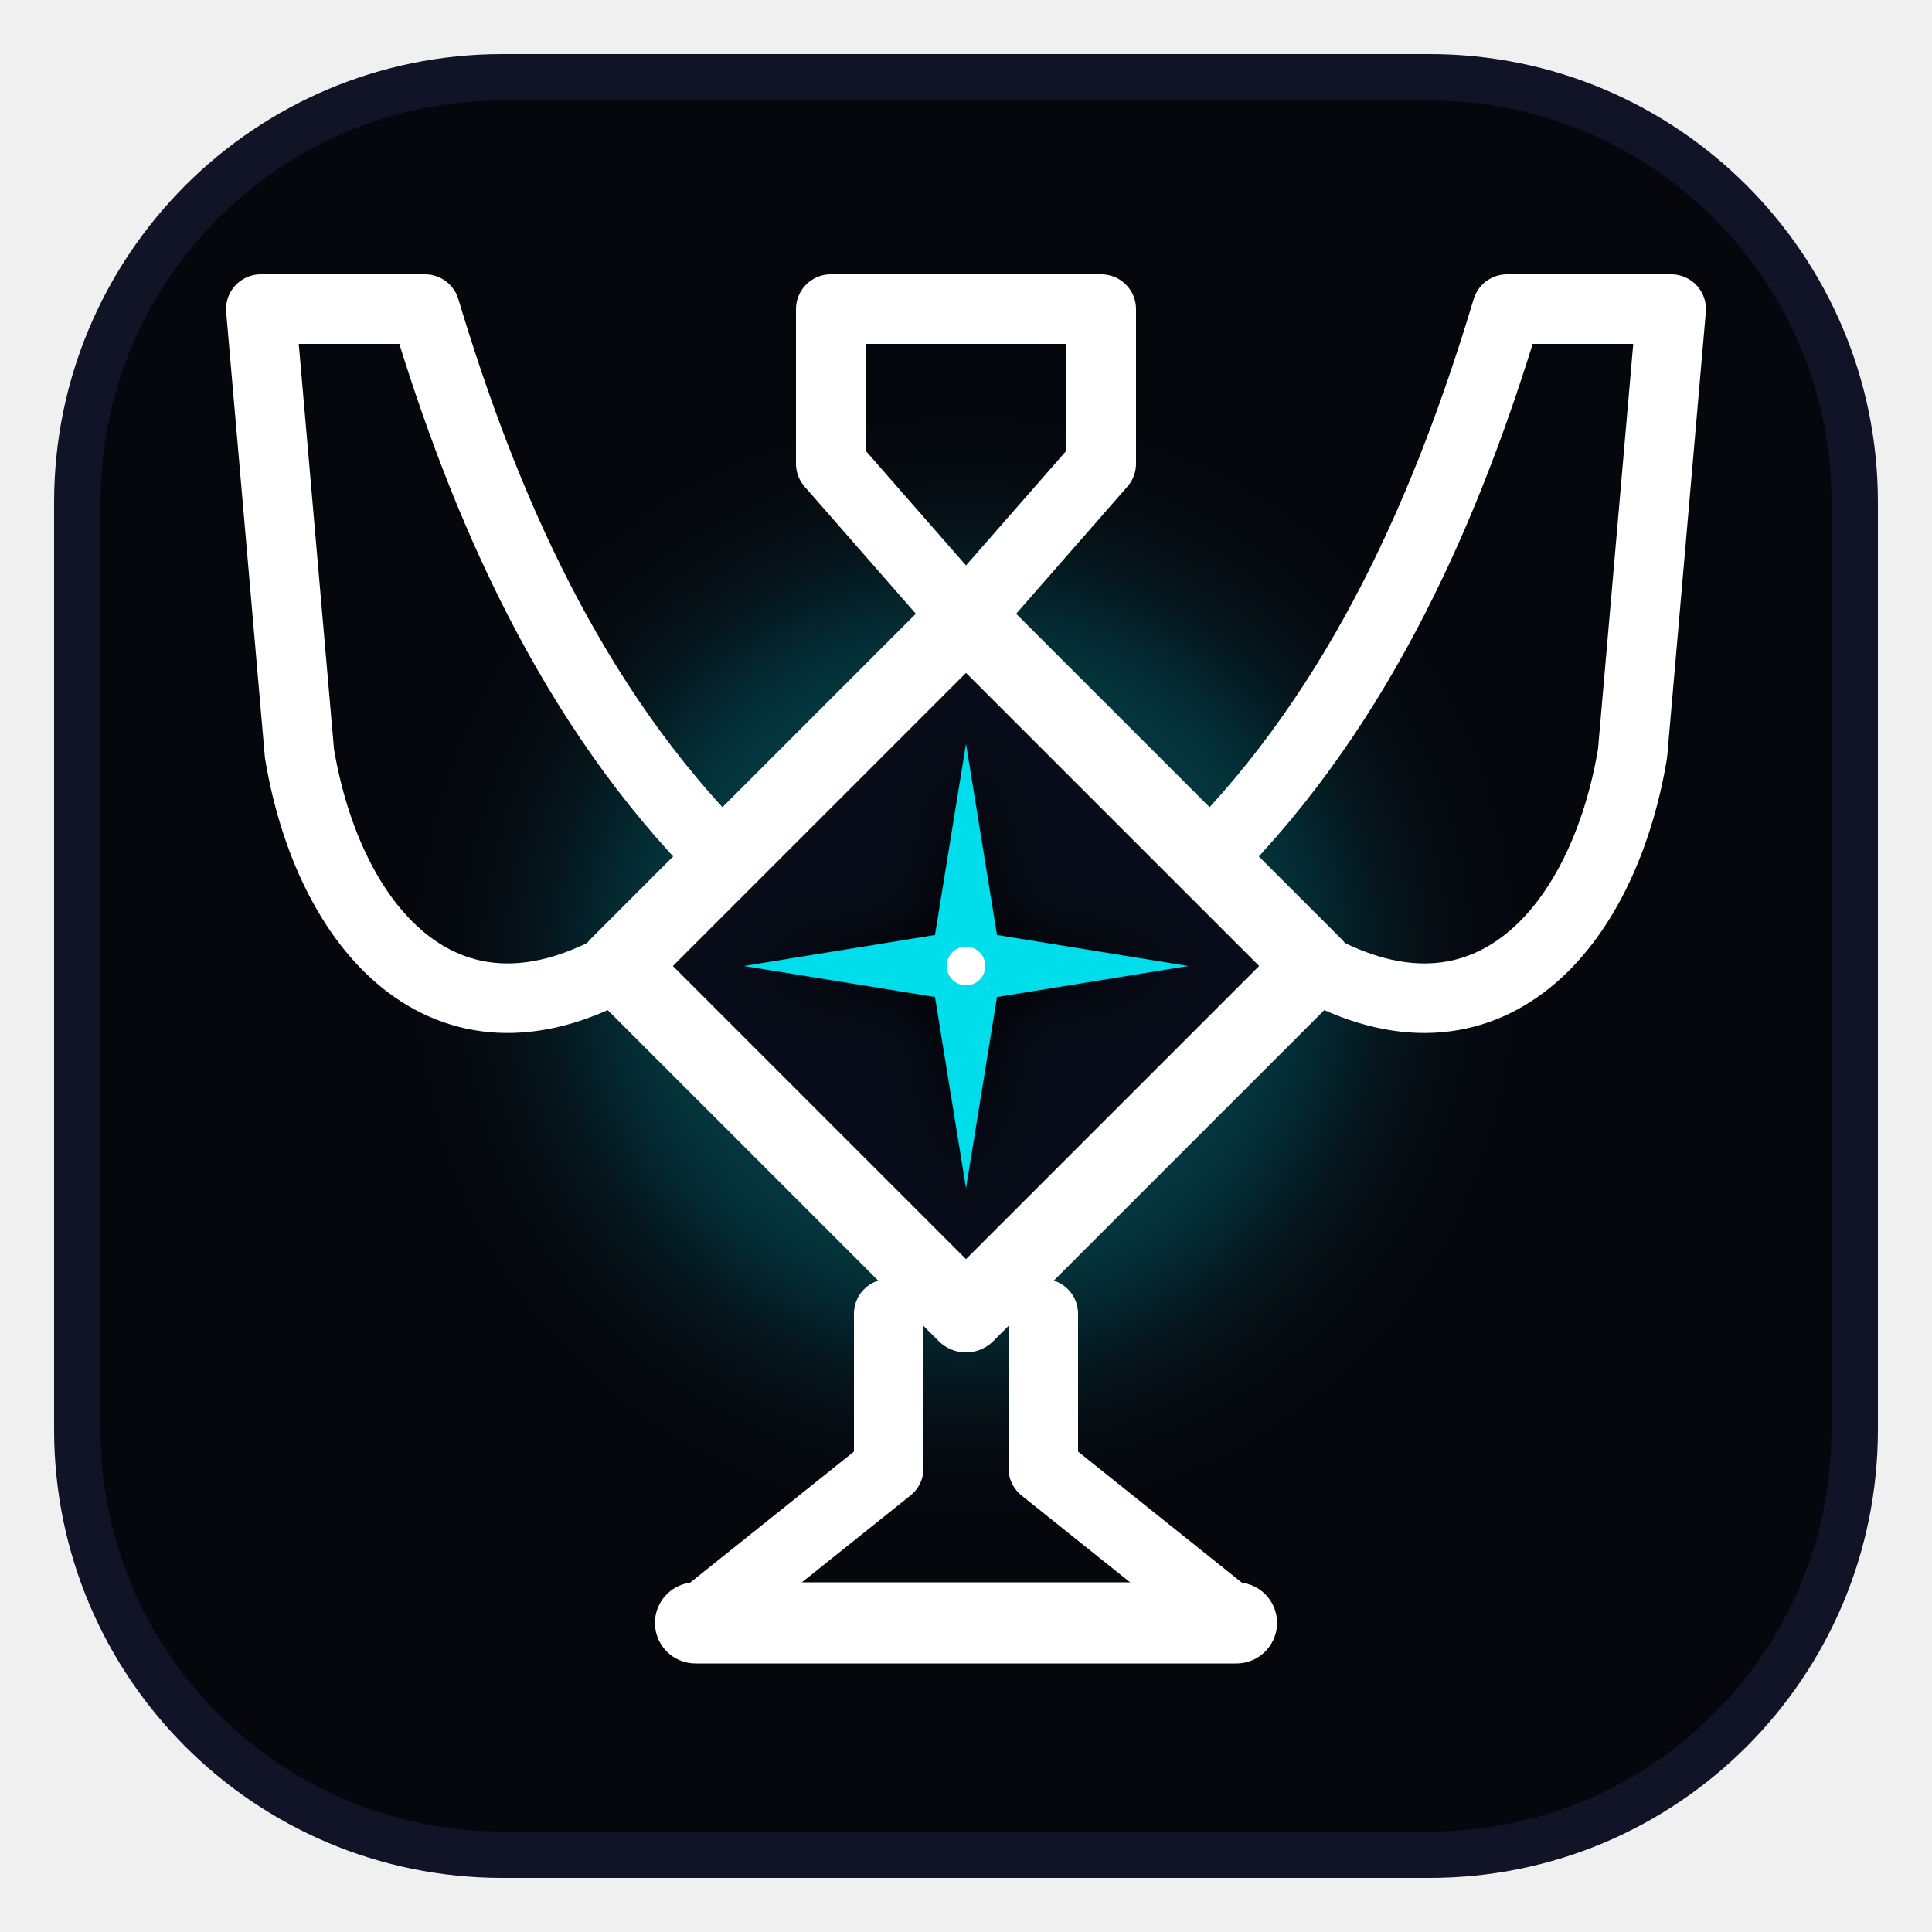
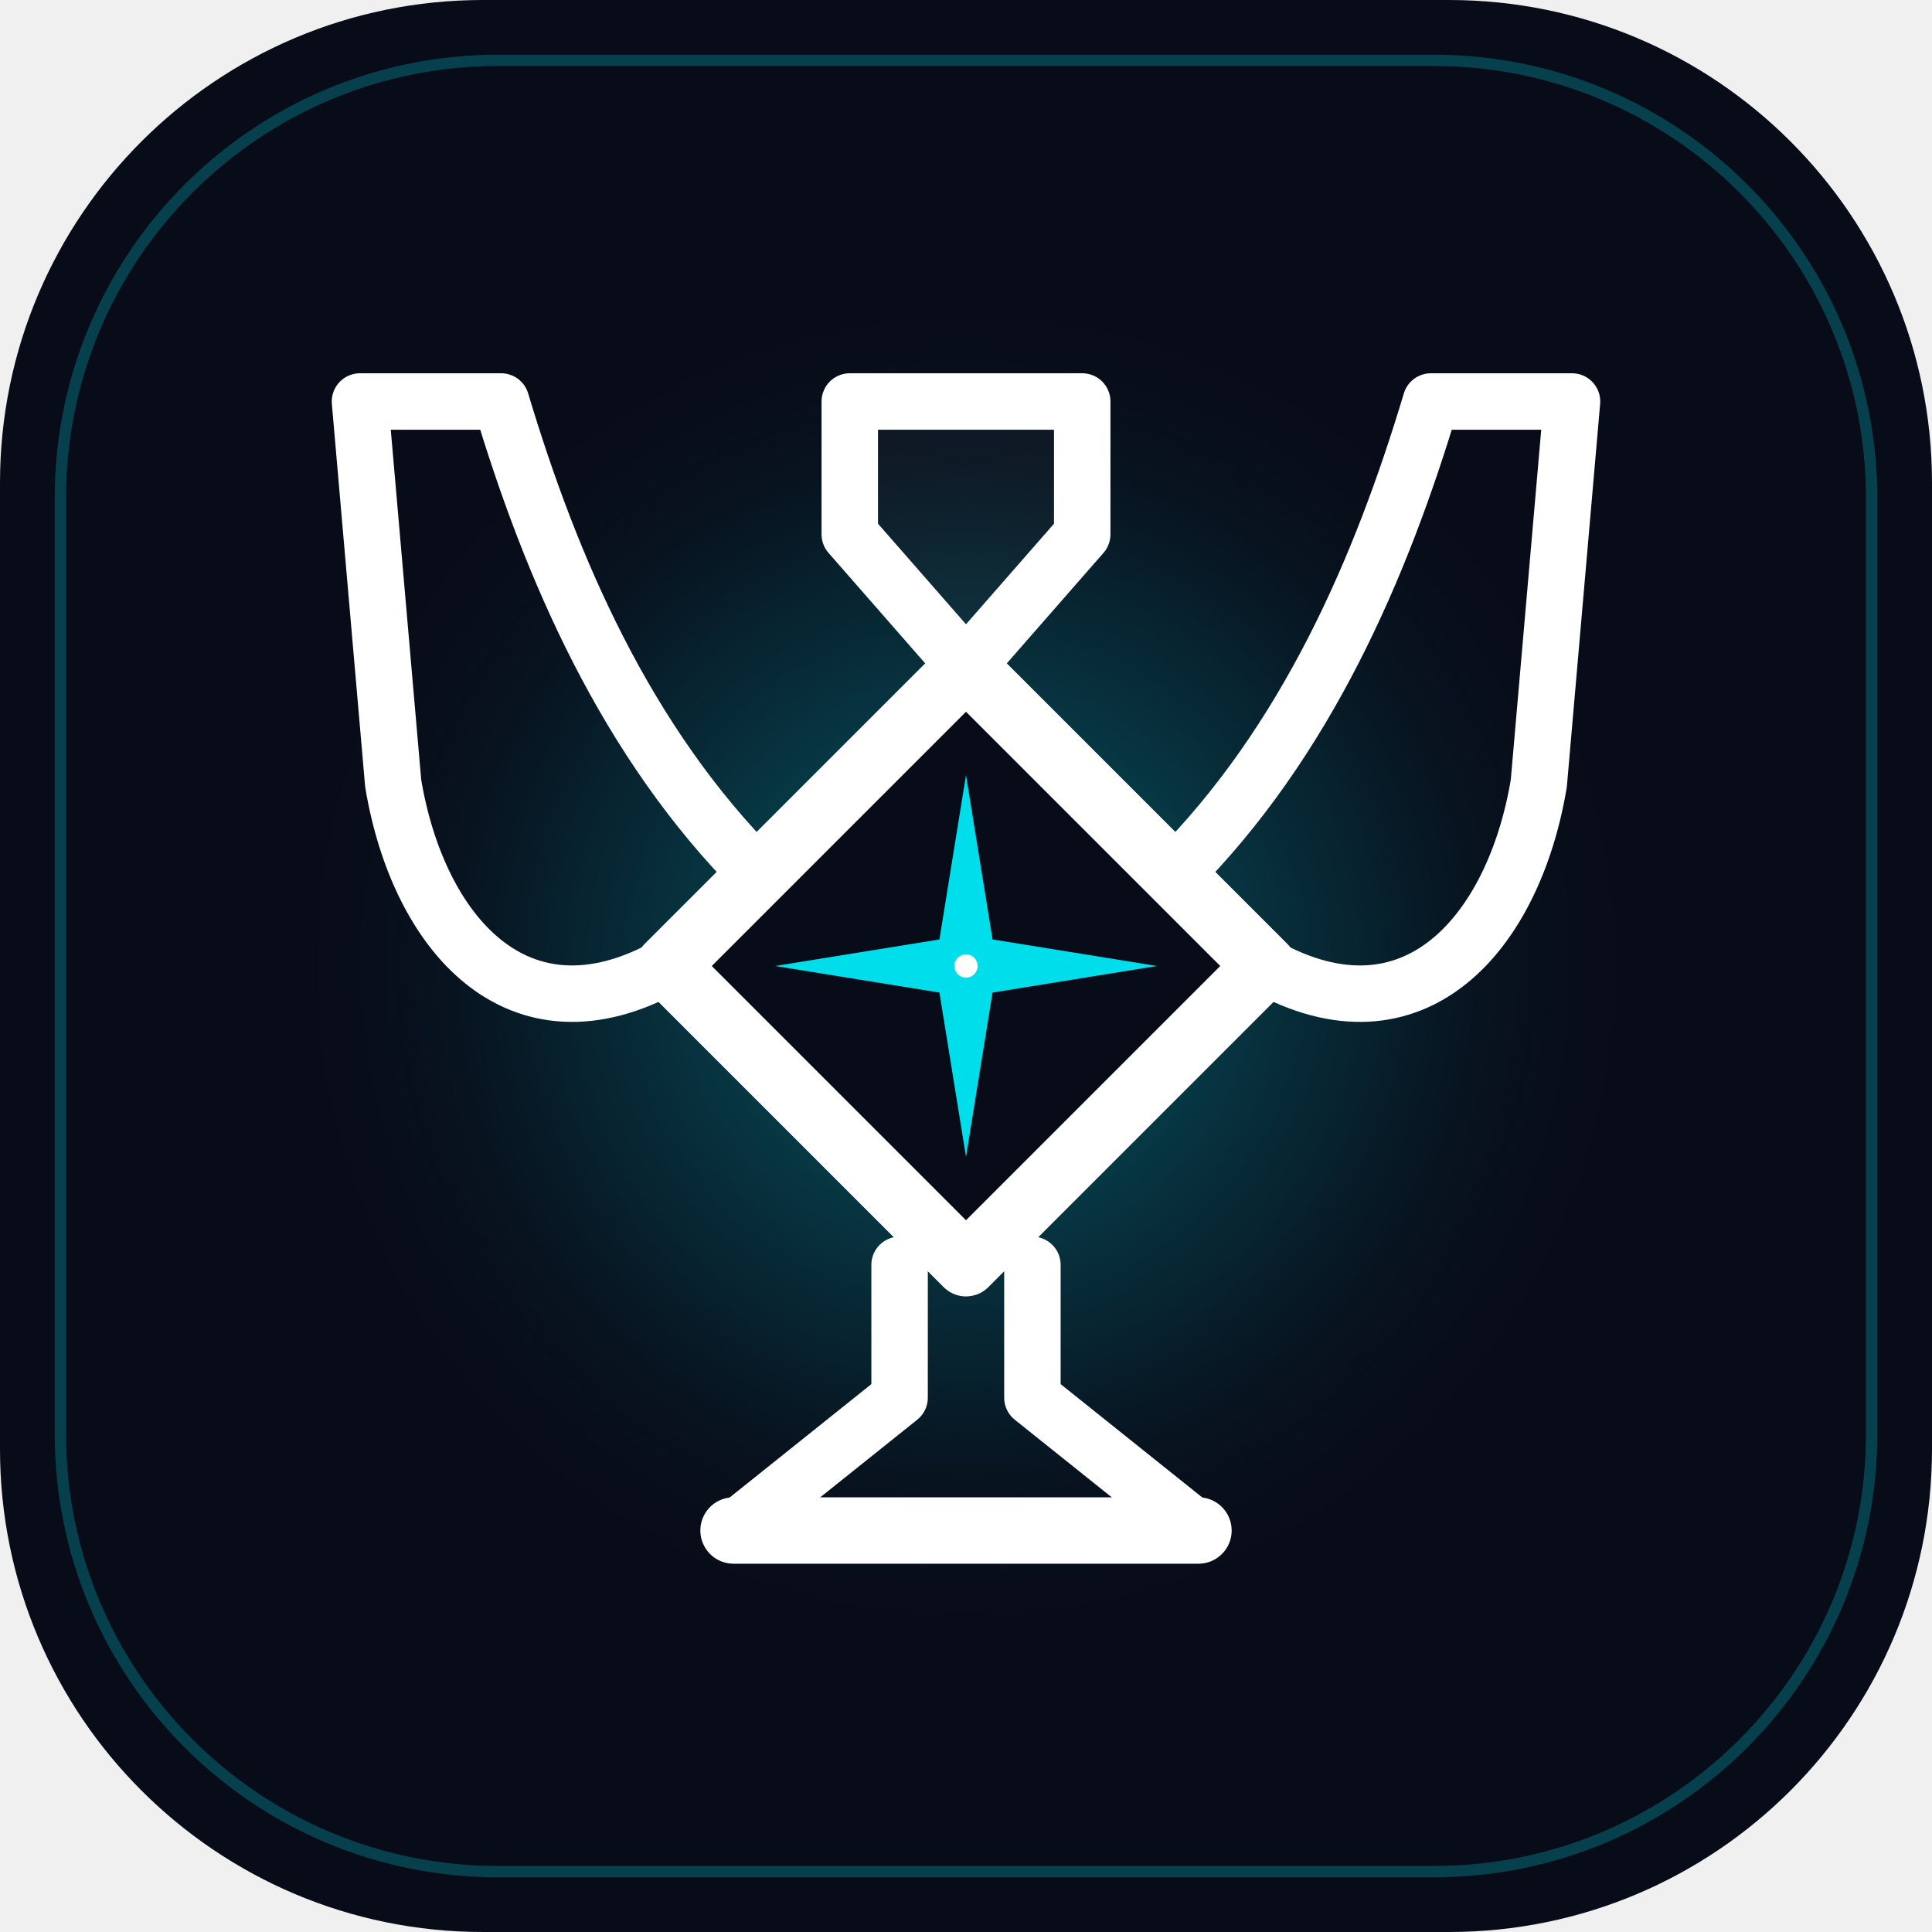
- <svg xmlns="http://www.w3.org/2000/svg" viewBox="0 0 1000 1000" fill="none">
+ <svg xmlns="http://www.w3.org/2000/svg" viewBox="0 0 512 512" fill="none">
  <defs>
-     <filter id="fav-glow" x="-50%" y="-50%" width="200%" height="200%">
-       <feGaussianBlur stdDeviation="16" result="blur" />
-       <feFlood floodColor="#00DDEB" floodOpacity="0.9" result="glowColor" />
-       <feComposite in="glowColor" in2="blur" operator="in" result="coloredBlur" />
-       <feMerge>
-         <feMergeNode in="coloredBlur" />
-         <feMergeNode in="SourceGraphic" />
-       </feMerge>
-     </filter>
+     <radialGradient id="fav-glow" cx="50%" cy="50%" r="50%">
+       <stop offset="0%" stop-color="#00F2FE" stop-opacity="0.35" />
+       <stop offset="60%" stop-color="#00DDEB" stop-opacity="0.1" />
+       <stop offset="100%" stop-color="#080C18" stop-opacity="0" />
+     </radialGradient>
  </defs>
-   <rect x="40" y="40" width="920" height="920" rx="220" fill="#05070D" />
-   <rect x="40" y="40" width="920" height="920" rx="220" stroke="#101426" stroke-width="24" />
-   <circle cx="500" cy="500" r="200" fill="#00DDEB" opacity="0.25" filter="blur(40px)" />
-   <g stroke="#FFFFFF" stroke-width="36" stroke-linecap="round" stroke-linejoin="round">
-     <path d="M 430 160 L 570 160 L 570 240 L 500 320 L 430 240 Z" />
-     <path d="M 500 320 L 680 500 L 500 680 L 320 500 Z" stroke-width="40" fill="#080C18" />
-     <path d="M 320 500 C 230 550 170 480 155 390 L 135 160 L 220 160 C 250 260 295 365 375 445" />
-     <path d="M 680 500 C 770 550 830 480 845 390 L 865 160 L 780 160 C 750 260 705 365 625 445" />
-     <path d="M 460 680 L 460 760 L 360 840 L 640 840 L 540 760 L 540 680" />
-     <line x1="360" y1="840" x2="640" y2="840" stroke-width="42" />
+   <rect width="512" height="512" rx="128" fill="#080C18" />
+   <circle cx="256" cy="256" r="180" fill="url(#fav-glow)" />
+   <rect x="16" y="16" width="480" height="480" rx="116" fill="none" stroke="rgba(0, 221, 235, 0.25)" stroke-width="3" />
+   <g transform="translate(36, 36) scale(0.44)">
+     <g stroke="#FFFFFF" stroke-width="34" stroke-linecap="round" stroke-linejoin="round">
+       <path d="M 430 160 L 570 160 L 570 240 L 500 320 L 430 240 Z" fill="rgba(255,255,255,0.03)" />
+       <path d="M 500 320 L 680 500 L 500 680 L 320 500 Z" fill="#080C18" stroke-width="38" />
+       <path d="M 320 500 C 230 550 170 480 155 390 L 135 160 L 220 160 C 250 260 295 365 375 445" />
+       <path d="M 680 500 C 770 550 830 480 845 390 L 865 160 L 780 160 C 750 260 705 365 625 445" />
+       <path d="M 460 680 L 460 760 L 360 840 L 640 840 L 540 760 L 540 680" />
+       <line x1="360" y1="840" x2="640" y2="840" stroke-width="40" />
+     </g>
+     <polygon points="500,385 516,484 615,500 516,516 500,615 484,516 385,500 484,484" fill="#00DDEB" />
+     <circle cx="500" cy="500" r="7" fill="#FFFFFF" />
  </g>
-   <polygon points="500,385 516,484 615,500 516,516 500,615 484,516 385,500 484,484" fill="#00DDEB" filter="url(#fav-glow)" />
-   <circle cx="500" cy="500" r="10" fill="#FFFFFF" />
</svg>
